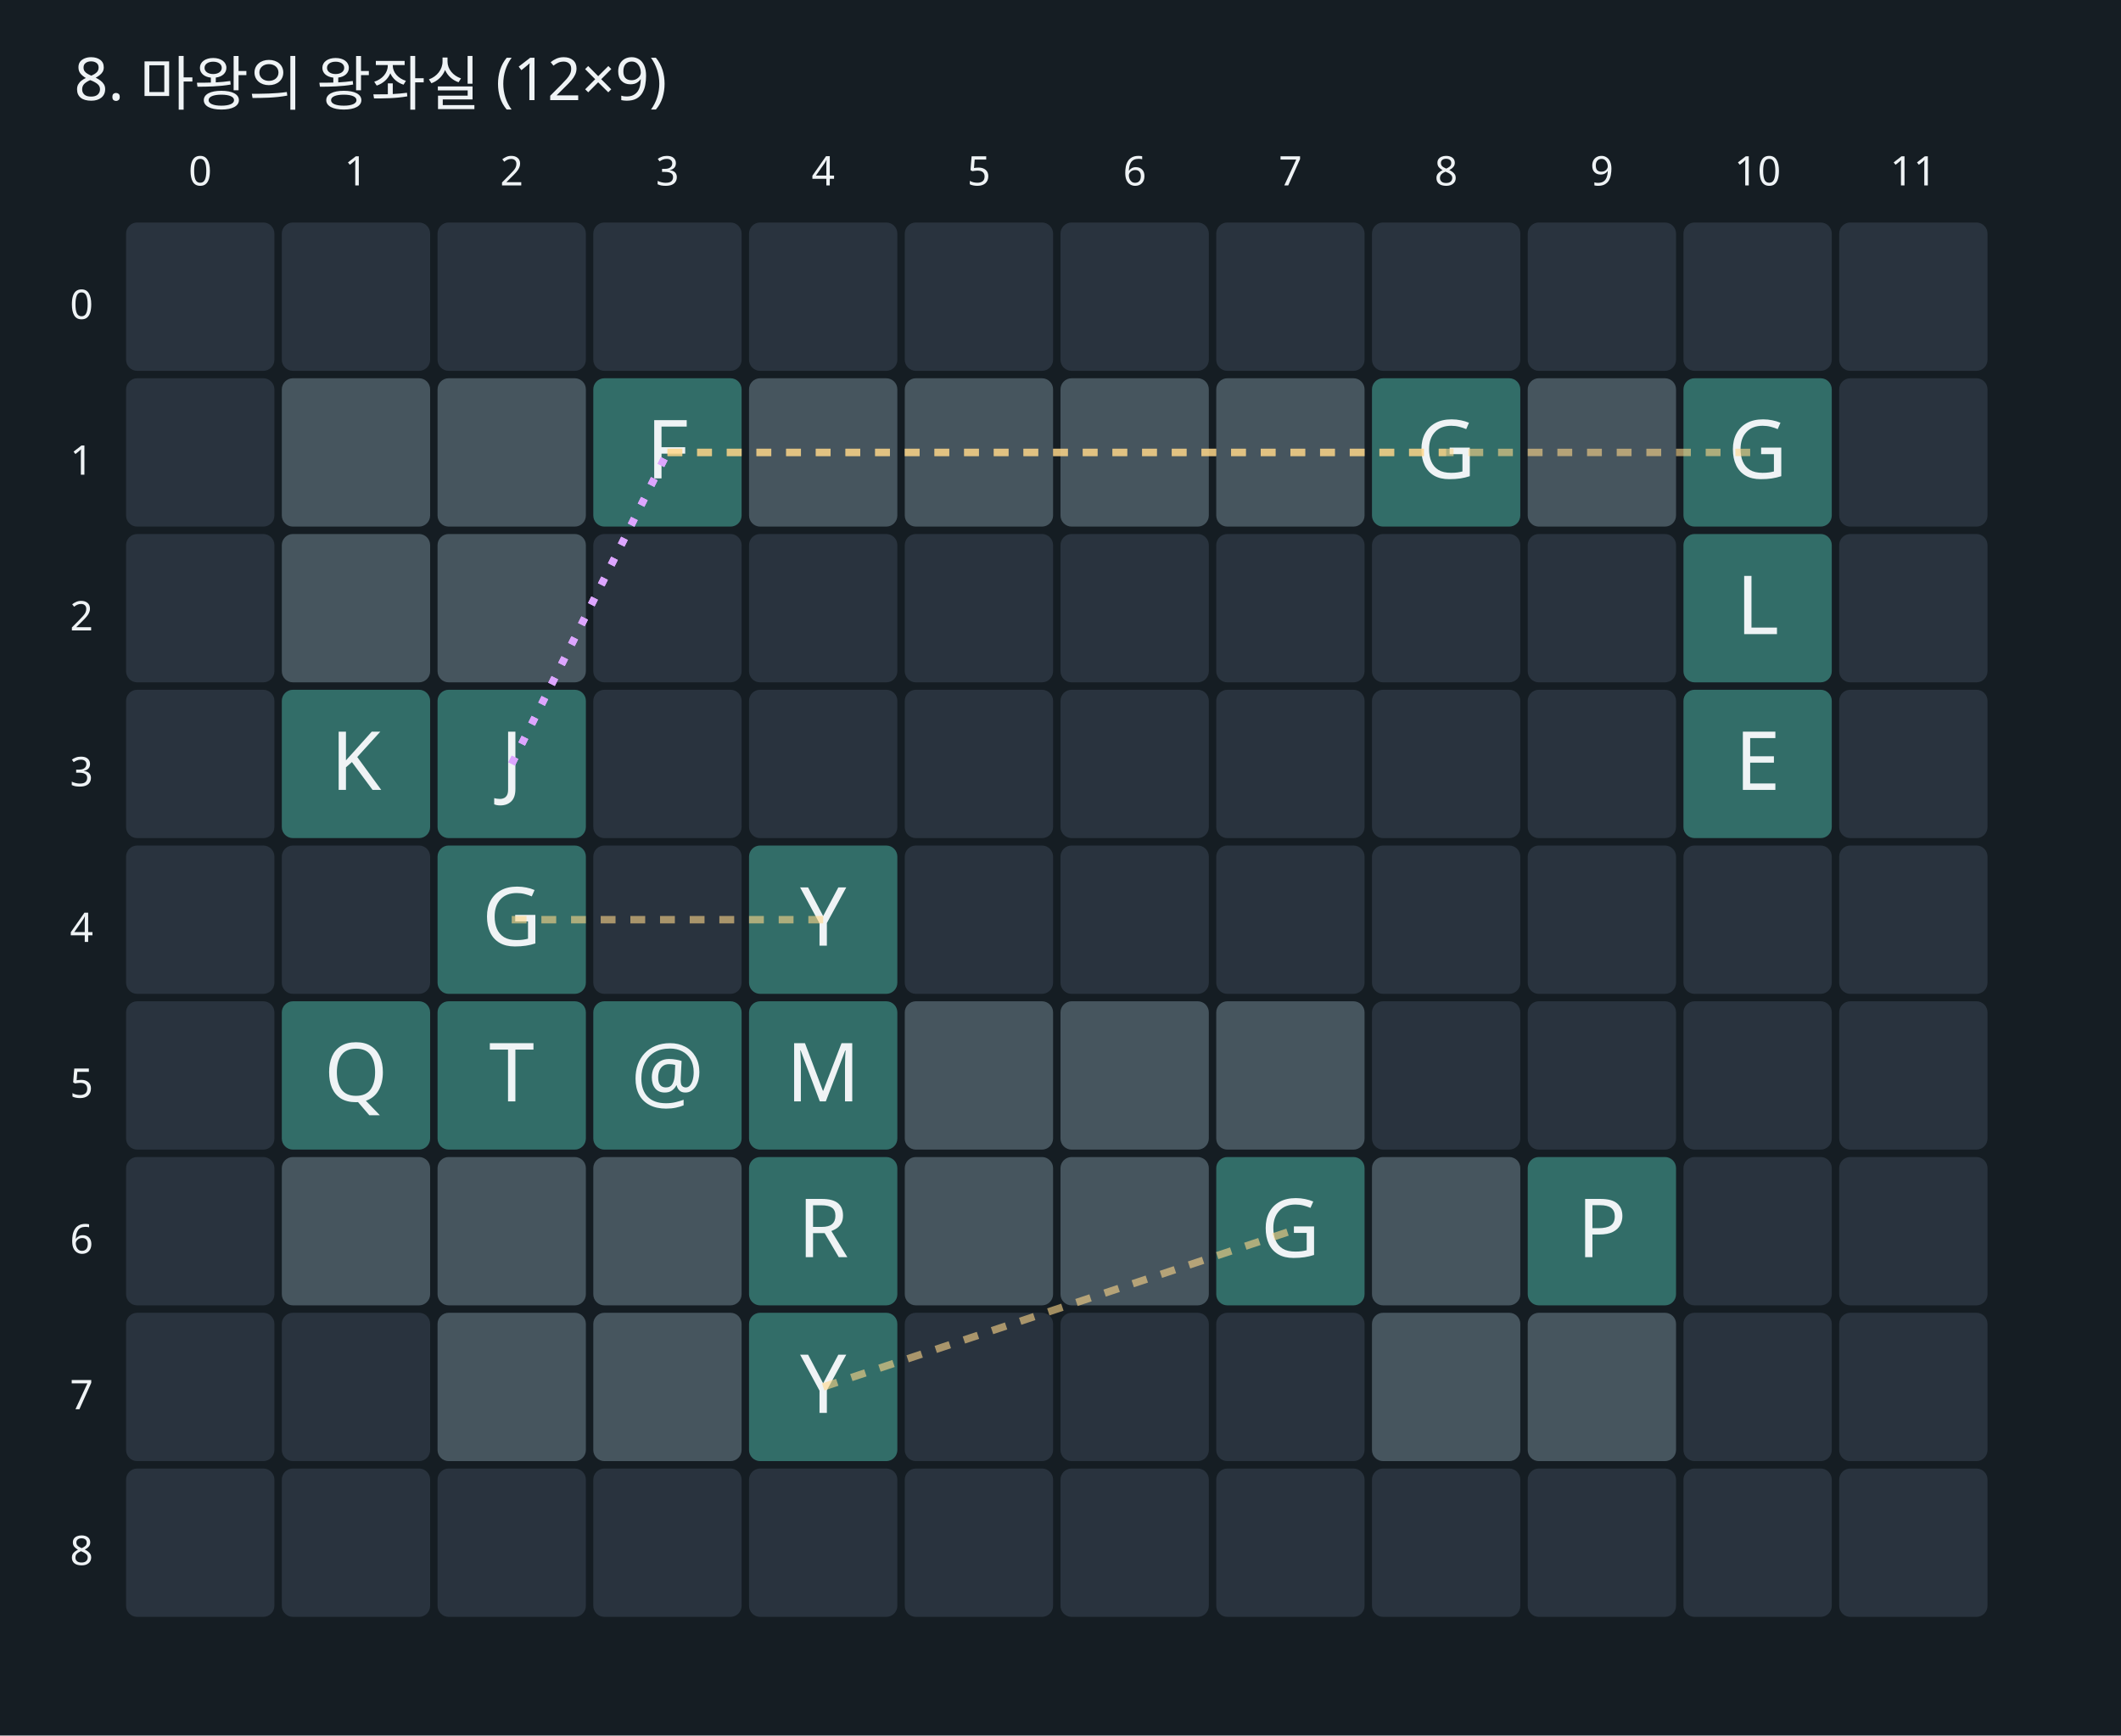
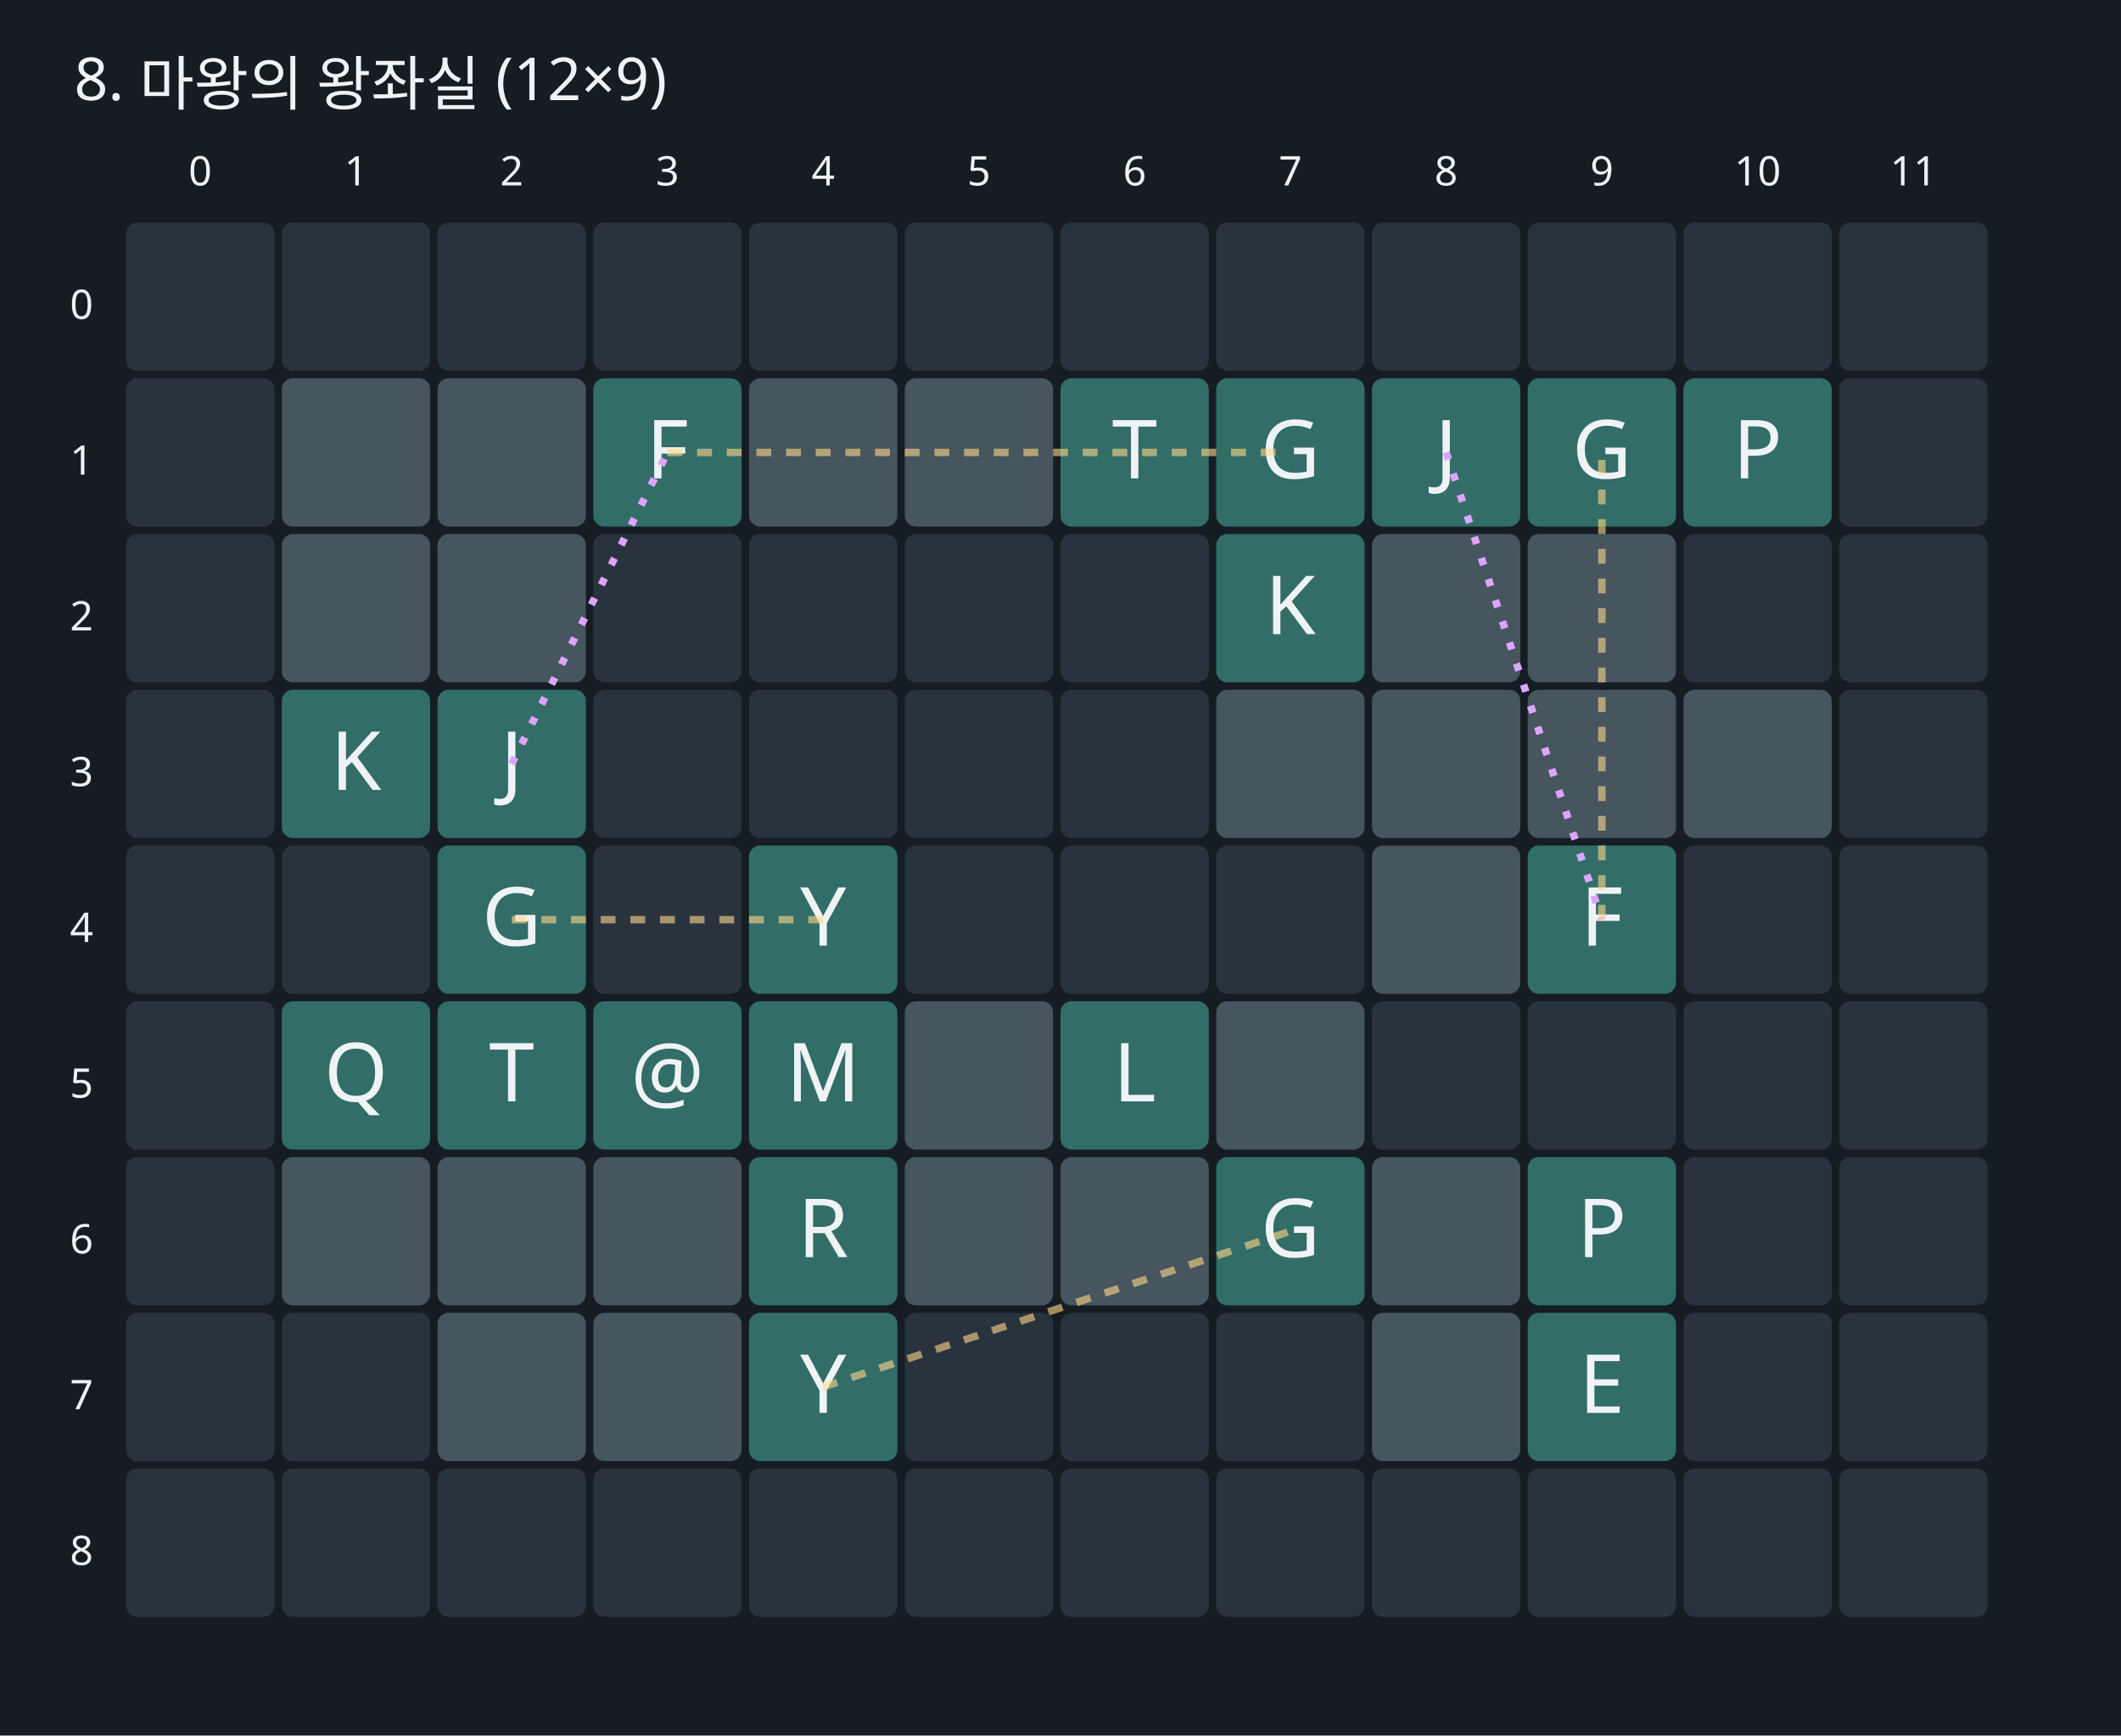
<svg xmlns="http://www.w3.org/2000/svg" width="572" height="468" viewBox="0 0 572 468">
  <rect width="100%" height="100%" fill="#151d23" />
  <g font-family="Malgun Gothic, sans-serif" fill="#eff3f5">
    <text x="20" y="27" font-size="16">8. 마왕의 왕좌실 (12×9)</text>
    <text x="54" y="50" text-anchor="middle" font-size="11">0</text>
    <text x="96" y="50" text-anchor="middle" font-size="11">1</text>
    <text x="138" y="50" text-anchor="middle" font-size="11">2</text>
    <text x="180" y="50" text-anchor="middle" font-size="11">3</text>
    <text x="222" y="50" text-anchor="middle" font-size="11">4</text>
    <text x="264" y="50" text-anchor="middle" font-size="11">5</text>
    <text x="306" y="50" text-anchor="middle" font-size="11">6</text>
    <text x="348" y="50" text-anchor="middle" font-size="11">7</text>
    <text x="390" y="50" text-anchor="middle" font-size="11">8</text>
    <text x="432" y="50" text-anchor="middle" font-size="11">9</text>
    <text x="474" y="50" text-anchor="middle" font-size="11">10</text>
    <text x="516" y="50" text-anchor="middle" font-size="11">11</text>
    <text x="22" y="86" text-anchor="middle" font-size="11">0</text>
    <rect x="34" y="60" width="40" height="40" rx="3" fill="#29333e" />
    <rect x="76" y="60" width="40" height="40" rx="3" fill="#29333e" />
    <rect x="118" y="60" width="40" height="40" rx="3" fill="#29333e" />
    <rect x="160" y="60" width="40" height="40" rx="3" fill="#29333e" />
    <rect x="202" y="60" width="40" height="40" rx="3" fill="#29333e" />
    <rect x="244" y="60" width="40" height="40" rx="3" fill="#29333e" />
    <rect x="286" y="60" width="40" height="40" rx="3" fill="#29333e" />
    <rect x="328" y="60" width="40" height="40" rx="3" fill="#29333e" />
    <rect x="370" y="60" width="40" height="40" rx="3" fill="#29333e" />
    <rect x="412" y="60" width="40" height="40" rx="3" fill="#29333e" />
    <rect x="454" y="60" width="40" height="40" rx="3" fill="#29333e" />
    <rect x="496" y="60" width="40" height="40" rx="3" fill="#29333e" />
    <text x="22" y="128" text-anchor="middle" font-size="11">1</text>
    <rect x="34" y="102" width="40" height="40" rx="3" fill="#29333e" />
    <rect x="76" y="102" width="40" height="40" rx="3" fill="#46555e" />
    <rect x="118" y="102" width="40" height="40" rx="3" fill="#46555e" />
    <rect x="160" y="102" width="40" height="40" rx="3" fill="#326d68" />
    <text x="180" y="129" text-anchor="middle" font-size="22">F</text>
    <rect x="202" y="102" width="40" height="40" rx="3" fill="#46555e" />
    <rect x="244" y="102" width="40" height="40" rx="3" fill="#46555e" />
-     <rect x="286" y="102" width="40" height="40" rx="3" fill="#46555e" />
-     <rect x="328" y="102" width="40" height="40" rx="3" fill="#46555e" />
+     <rect x="286" y="102" width="40" height="40" rx="3" fill="#326d68" />
+     <text x="306" y="129" text-anchor="middle" font-size="22">T</text>
+     <rect x="328" y="102" width="40" height="40" rx="3" fill="#326d68" />
+     <text x="348" y="129" text-anchor="middle" font-size="22">G</text>
    <rect x="370" y="102" width="40" height="40" rx="3" fill="#326d68" />
-     <text x="390" y="129" text-anchor="middle" font-size="22">G</text>
-     <rect x="412" y="102" width="40" height="40" rx="3" fill="#46555e" />
+     <text x="390" y="129" text-anchor="middle" font-size="22">J</text>
+     <rect x="412" y="102" width="40" height="40" rx="3" fill="#326d68" />
+     <text x="432" y="129" text-anchor="middle" font-size="22">G</text>
    <rect x="454" y="102" width="40" height="40" rx="3" fill="#326d68" />
-     <text x="474" y="129" text-anchor="middle" font-size="22">G</text>
+     <text x="474" y="129" text-anchor="middle" font-size="22">P</text>
    <rect x="496" y="102" width="40" height="40" rx="3" fill="#29333e" />
    <text x="22" y="170" text-anchor="middle" font-size="11">2</text>
    <rect x="34" y="144" width="40" height="40" rx="3" fill="#29333e" />
    <rect x="76" y="144" width="40" height="40" rx="3" fill="#46555e" />
    <rect x="118" y="144" width="40" height="40" rx="3" fill="#46555e" />
    <rect x="160" y="144" width="40" height="40" rx="3" fill="#29333e" />
    <rect x="202" y="144" width="40" height="40" rx="3" fill="#29333e" />
    <rect x="244" y="144" width="40" height="40" rx="3" fill="#29333e" />
    <rect x="286" y="144" width="40" height="40" rx="3" fill="#29333e" />
-     <rect x="328" y="144" width="40" height="40" rx="3" fill="#29333e" />
-     <rect x="370" y="144" width="40" height="40" rx="3" fill="#29333e" />
-     <rect x="412" y="144" width="40" height="40" rx="3" fill="#29333e" />
-     <rect x="454" y="144" width="40" height="40" rx="3" fill="#326d68" />
-     <text x="474" y="171" text-anchor="middle" font-size="22">L</text>
+     <rect x="328" y="144" width="40" height="40" rx="3" fill="#326d68" />
+     <text x="348" y="171" text-anchor="middle" font-size="22">K</text>
+     <rect x="370" y="144" width="40" height="40" rx="3" fill="#46555e" />
+     <rect x="412" y="144" width="40" height="40" rx="3" fill="#46555e" />
+     <rect x="454" y="144" width="40" height="40" rx="3" fill="#29333e" />
    <rect x="496" y="144" width="40" height="40" rx="3" fill="#29333e" />
    <text x="22" y="212" text-anchor="middle" font-size="11">3</text>
    <rect x="34" y="186" width="40" height="40" rx="3" fill="#29333e" />
    <rect x="76" y="186" width="40" height="40" rx="3" fill="#326d68" />
    <text x="96" y="213" text-anchor="middle" font-size="22">K</text>
    <rect x="118" y="186" width="40" height="40" rx="3" fill="#326d68" />
    <text x="138" y="213" text-anchor="middle" font-size="22">J</text>
    <rect x="160" y="186" width="40" height="40" rx="3" fill="#29333e" />
    <rect x="202" y="186" width="40" height="40" rx="3" fill="#29333e" />
    <rect x="244" y="186" width="40" height="40" rx="3" fill="#29333e" />
    <rect x="286" y="186" width="40" height="40" rx="3" fill="#29333e" />
-     <rect x="328" y="186" width="40" height="40" rx="3" fill="#29333e" />
-     <rect x="370" y="186" width="40" height="40" rx="3" fill="#29333e" />
-     <rect x="412" y="186" width="40" height="40" rx="3" fill="#29333e" />
-     <rect x="454" y="186" width="40" height="40" rx="3" fill="#326d68" />
-     <text x="474" y="213" text-anchor="middle" font-size="22">E</text>
+     <rect x="328" y="186" width="40" height="40" rx="3" fill="#46555e" />
+     <rect x="370" y="186" width="40" height="40" rx="3" fill="#46555e" />
+     <rect x="412" y="186" width="40" height="40" rx="3" fill="#46555e" />
+     <rect x="454" y="186" width="40" height="40" rx="3" fill="#46555e" />
    <rect x="496" y="186" width="40" height="40" rx="3" fill="#29333e" />
    <text x="22" y="254" text-anchor="middle" font-size="11">4</text>
    <rect x="34" y="228" width="40" height="40" rx="3" fill="#29333e" />
    <rect x="76" y="228" width="40" height="40" rx="3" fill="#29333e" />
    <rect x="118" y="228" width="40" height="40" rx="3" fill="#326d68" />
    <text x="138" y="255" text-anchor="middle" font-size="22">G</text>
    <rect x="160" y="228" width="40" height="40" rx="3" fill="#29333e" />
    <rect x="202" y="228" width="40" height="40" rx="3" fill="#326d68" />
    <text x="222" y="255" text-anchor="middle" font-size="22">Y</text>
    <rect x="244" y="228" width="40" height="40" rx="3" fill="#29333e" />
    <rect x="286" y="228" width="40" height="40" rx="3" fill="#29333e" />
    <rect x="328" y="228" width="40" height="40" rx="3" fill="#29333e" />
-     <rect x="370" y="228" width="40" height="40" rx="3" fill="#29333e" />
-     <rect x="412" y="228" width="40" height="40" rx="3" fill="#29333e" />
+     <rect x="370" y="228" width="40" height="40" rx="3" fill="#46555e" />
+     <rect x="412" y="228" width="40" height="40" rx="3" fill="#326d68" />
+     <text x="432" y="255" text-anchor="middle" font-size="22">F</text>
    <rect x="454" y="228" width="40" height="40" rx="3" fill="#29333e" />
    <rect x="496" y="228" width="40" height="40" rx="3" fill="#29333e" />
    <text x="22" y="296" text-anchor="middle" font-size="11">5</text>
    <rect x="34" y="270" width="40" height="40" rx="3" fill="#29333e" />
    <rect x="76" y="270" width="40" height="40" rx="3" fill="#326d68" />
    <text x="96" y="297" text-anchor="middle" font-size="22">Q</text>
    <rect x="118" y="270" width="40" height="40" rx="3" fill="#326d68" />
    <text x="138" y="297" text-anchor="middle" font-size="22">T</text>
    <rect x="160" y="270" width="40" height="40" rx="3" fill="#326d68" />
    <text x="180" y="297" text-anchor="middle" font-size="22">@</text>
    <rect x="202" y="270" width="40" height="40" rx="3" fill="#326d68" />
    <text x="222" y="297" text-anchor="middle" font-size="22">M</text>
    <rect x="244" y="270" width="40" height="40" rx="3" fill="#46555e" />
-     <rect x="286" y="270" width="40" height="40" rx="3" fill="#46555e" />
+     <rect x="286" y="270" width="40" height="40" rx="3" fill="#326d68" />
+     <text x="306" y="297" text-anchor="middle" font-size="22">L</text>
    <rect x="328" y="270" width="40" height="40" rx="3" fill="#46555e" />
    <rect x="370" y="270" width="40" height="40" rx="3" fill="#29333e" />
    <rect x="412" y="270" width="40" height="40" rx="3" fill="#29333e" />
    <rect x="454" y="270" width="40" height="40" rx="3" fill="#29333e" />
    <rect x="496" y="270" width="40" height="40" rx="3" fill="#29333e" />
    <text x="22" y="338" text-anchor="middle" font-size="11">6</text>
    <rect x="34" y="312" width="40" height="40" rx="3" fill="#29333e" />
    <rect x="76" y="312" width="40" height="40" rx="3" fill="#46555e" />
    <rect x="118" y="312" width="40" height="40" rx="3" fill="#46555e" />
    <rect x="160" y="312" width="40" height="40" rx="3" fill="#46555e" />
    <rect x="202" y="312" width="40" height="40" rx="3" fill="#326d68" />
    <text x="222" y="339" text-anchor="middle" font-size="22">R</text>
    <rect x="244" y="312" width="40" height="40" rx="3" fill="#46555e" />
    <rect x="286" y="312" width="40" height="40" rx="3" fill="#46555e" />
    <rect x="328" y="312" width="40" height="40" rx="3" fill="#326d68" />
    <text x="348" y="339" text-anchor="middle" font-size="22">G</text>
    <rect x="370" y="312" width="40" height="40" rx="3" fill="#46555e" />
    <rect x="412" y="312" width="40" height="40" rx="3" fill="#326d68" />
    <text x="432" y="339" text-anchor="middle" font-size="22">P</text>
    <rect x="454" y="312" width="40" height="40" rx="3" fill="#29333e" />
    <rect x="496" y="312" width="40" height="40" rx="3" fill="#29333e" />
    <text x="22" y="380" text-anchor="middle" font-size="11">7</text>
    <rect x="34" y="354" width="40" height="40" rx="3" fill="#29333e" />
    <rect x="76" y="354" width="40" height="40" rx="3" fill="#29333e" />
    <rect x="118" y="354" width="40" height="40" rx="3" fill="#46555e" />
    <rect x="160" y="354" width="40" height="40" rx="3" fill="#46555e" />
    <rect x="202" y="354" width="40" height="40" rx="3" fill="#326d68" />
    <text x="222" y="381" text-anchor="middle" font-size="22">Y</text>
    <rect x="244" y="354" width="40" height="40" rx="3" fill="#29333e" />
    <rect x="286" y="354" width="40" height="40" rx="3" fill="#29333e" />
    <rect x="328" y="354" width="40" height="40" rx="3" fill="#29333e" />
    <rect x="370" y="354" width="40" height="40" rx="3" fill="#46555e" />
-     <rect x="412" y="354" width="40" height="40" rx="3" fill="#46555e" />
+     <rect x="412" y="354" width="40" height="40" rx="3" fill="#326d68" />
+     <text x="432" y="381" text-anchor="middle" font-size="22">E</text>
    <rect x="454" y="354" width="40" height="40" rx="3" fill="#29333e" />
    <rect x="496" y="354" width="40" height="40" rx="3" fill="#29333e" />
    <text x="22" y="422" text-anchor="middle" font-size="11">8</text>
    <rect x="34" y="396" width="40" height="40" rx="3" fill="#29333e" />
    <rect x="76" y="396" width="40" height="40" rx="3" fill="#29333e" />
    <rect x="118" y="396" width="40" height="40" rx="3" fill="#29333e" />
    <rect x="160" y="396" width="40" height="40" rx="3" fill="#29333e" />
    <rect x="202" y="396" width="40" height="40" rx="3" fill="#29333e" />
    <rect x="244" y="396" width="40" height="40" rx="3" fill="#29333e" />
    <rect x="286" y="396" width="40" height="40" rx="3" fill="#29333e" />
    <rect x="328" y="396" width="40" height="40" rx="3" fill="#29333e" />
    <rect x="370" y="396" width="40" height="40" rx="3" fill="#29333e" />
    <rect x="412" y="396" width="40" height="40" rx="3" fill="#29333e" />
    <rect x="454" y="396" width="40" height="40" rx="3" fill="#29333e" />
    <rect x="496" y="396" width="40" height="40" rx="3" fill="#29333e" />
    <path d="M222,374 L348,332" stroke="#ffd789" stroke-width="2" stroke-dasharray="4 4" opacity=".6" />
    <path d="M222,248 L138,248" stroke="#ffd789" stroke-width="2" stroke-dasharray="4 4" opacity=".6" />
    <path d="M138,206 L180,122" stroke="#dda5ff" stroke-width="2" stroke-dasharray="2 4" />
-     <path d="M180,122 L390,122" stroke="#ffd789" stroke-width="2" stroke-dasharray="4 4" opacity=".6" />
-     <path d="M138,206 L180,122" stroke="#dda5ff" stroke-width="2" stroke-dasharray="2 4" />
-     <path d="M180,122 L474,122" stroke="#ffd789" stroke-width="2" stroke-dasharray="4 4" opacity=".6" />
+     <path d="M180,122 L348,122" stroke="#ffd789" stroke-width="2" stroke-dasharray="4 4" opacity=".6" />
+     <path d="M390,122 L432,248" stroke="#dda5ff" stroke-width="2" stroke-dasharray="2 4" />
+     <path d="M432,248 L432,122" stroke="#ffd789" stroke-width="2" stroke-dasharray="4 4" opacity=".6" />
  </g>
</svg>
